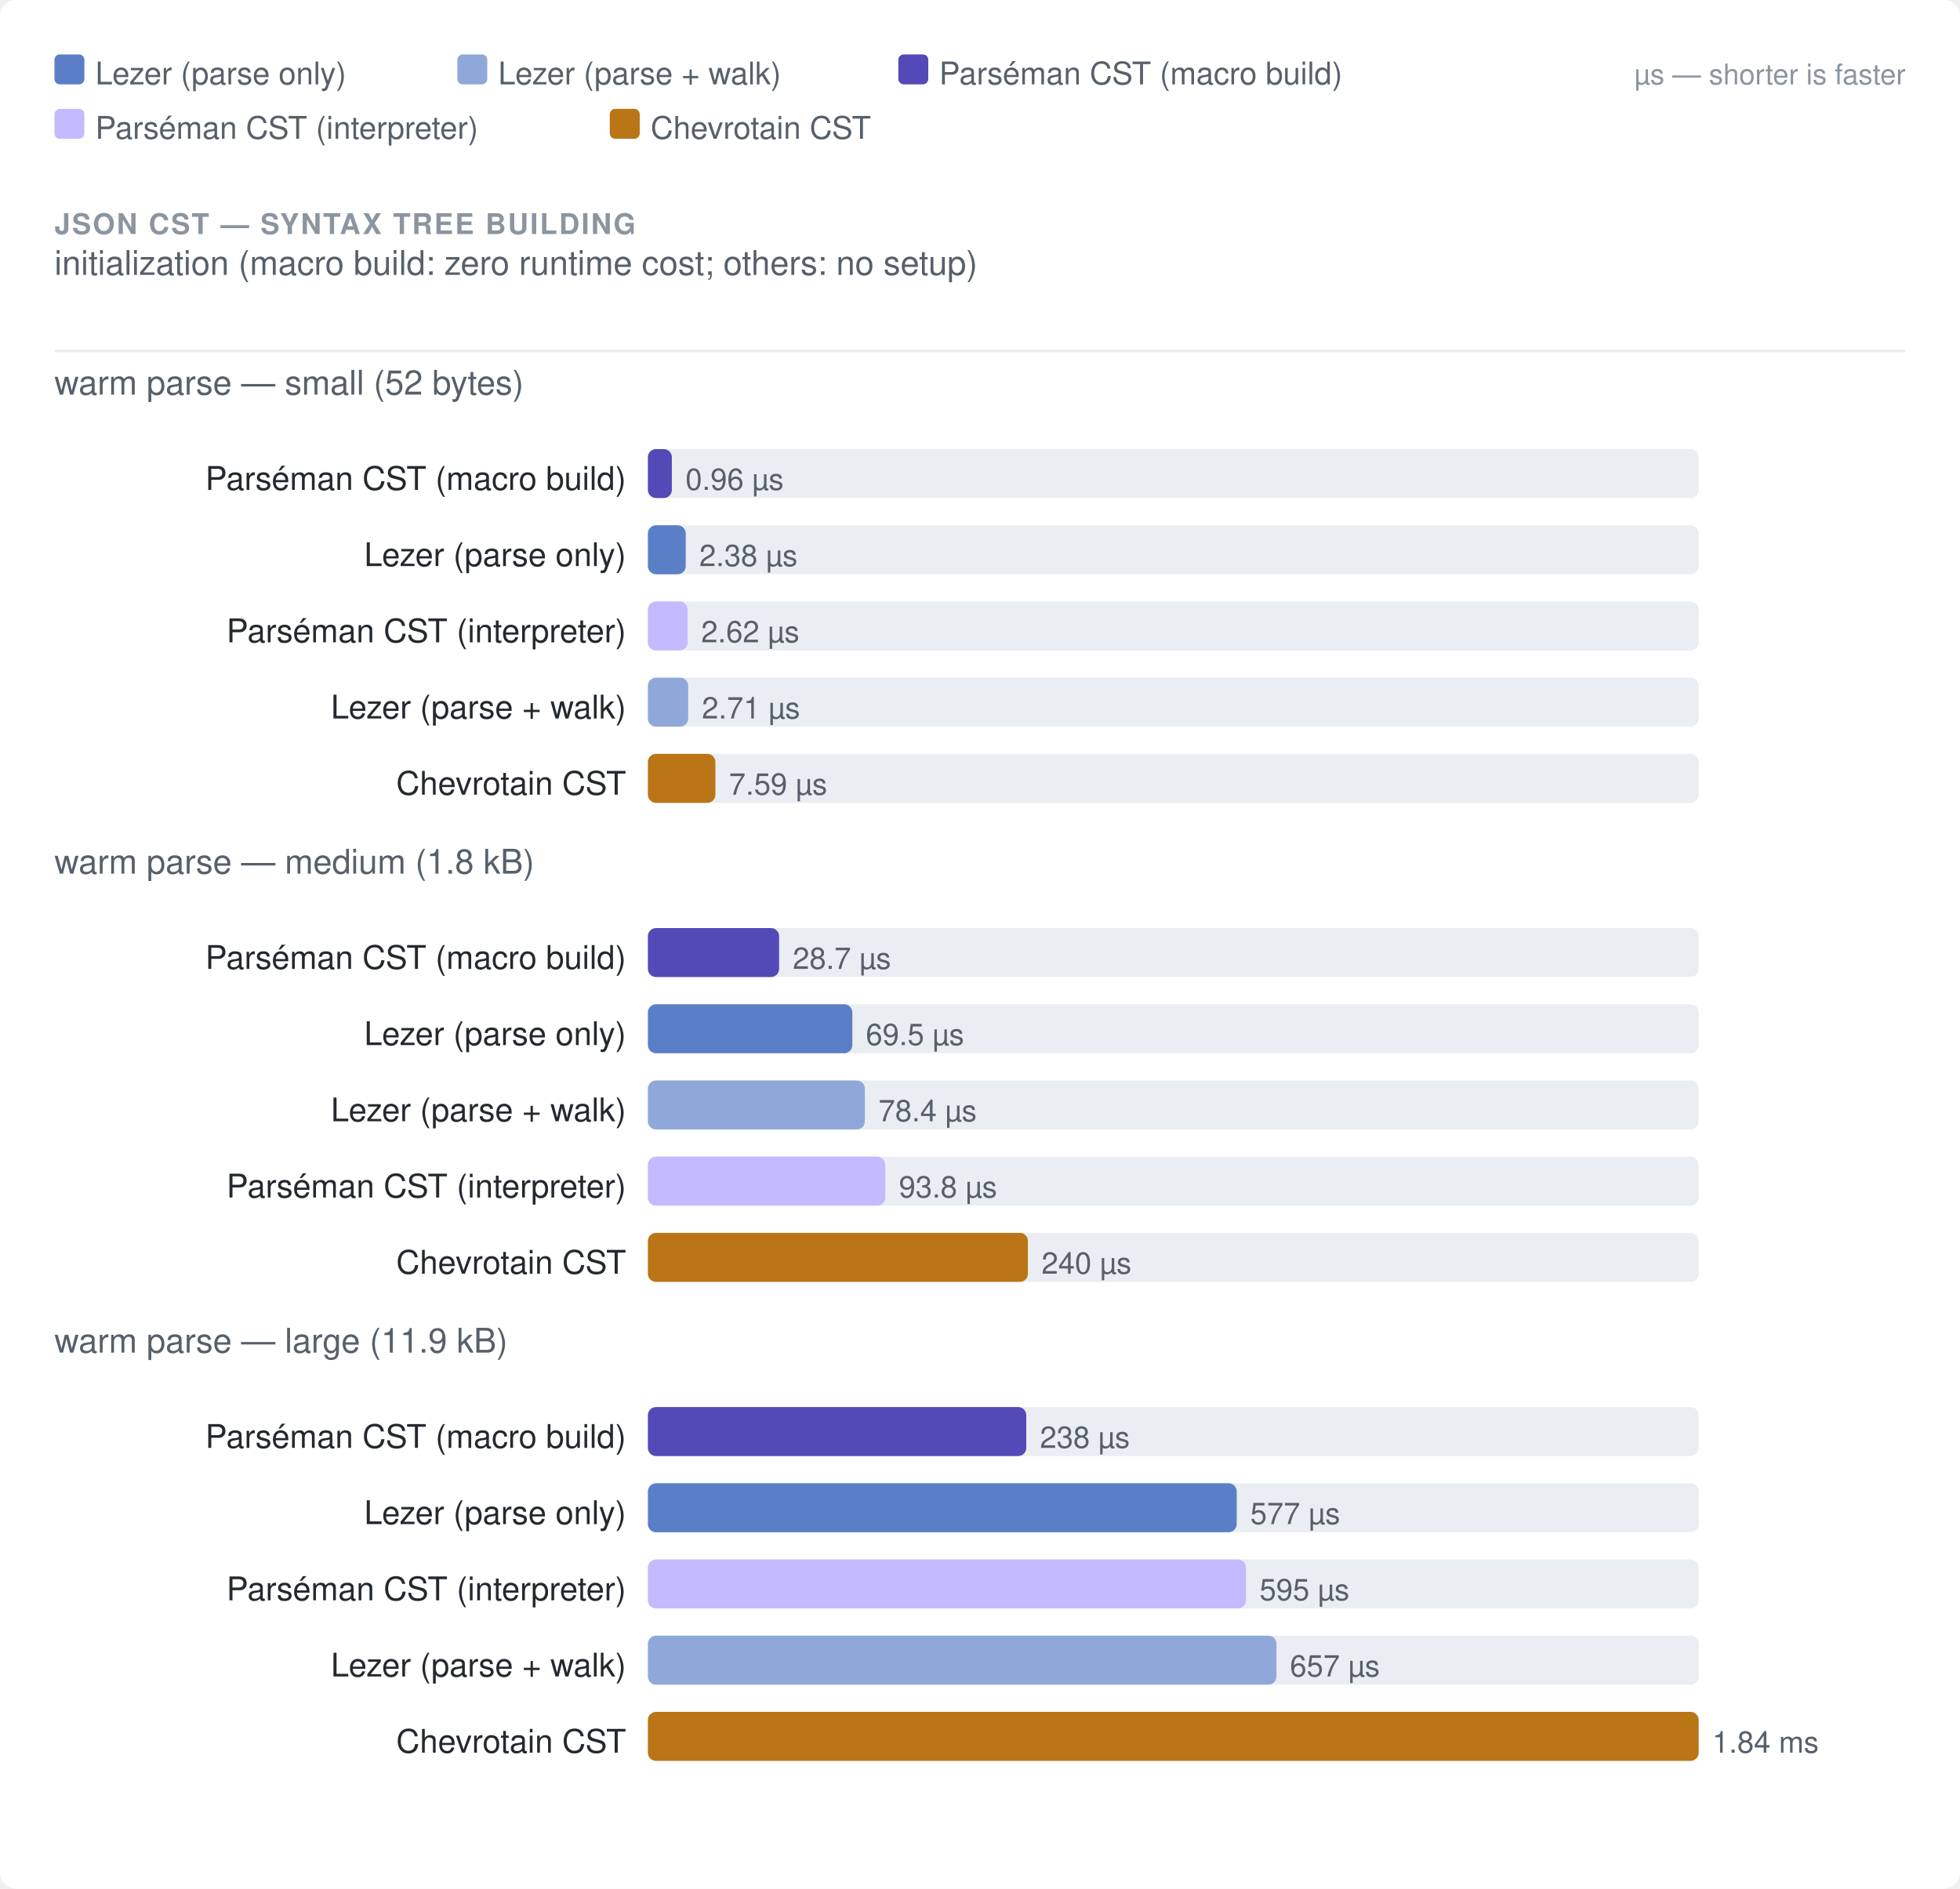
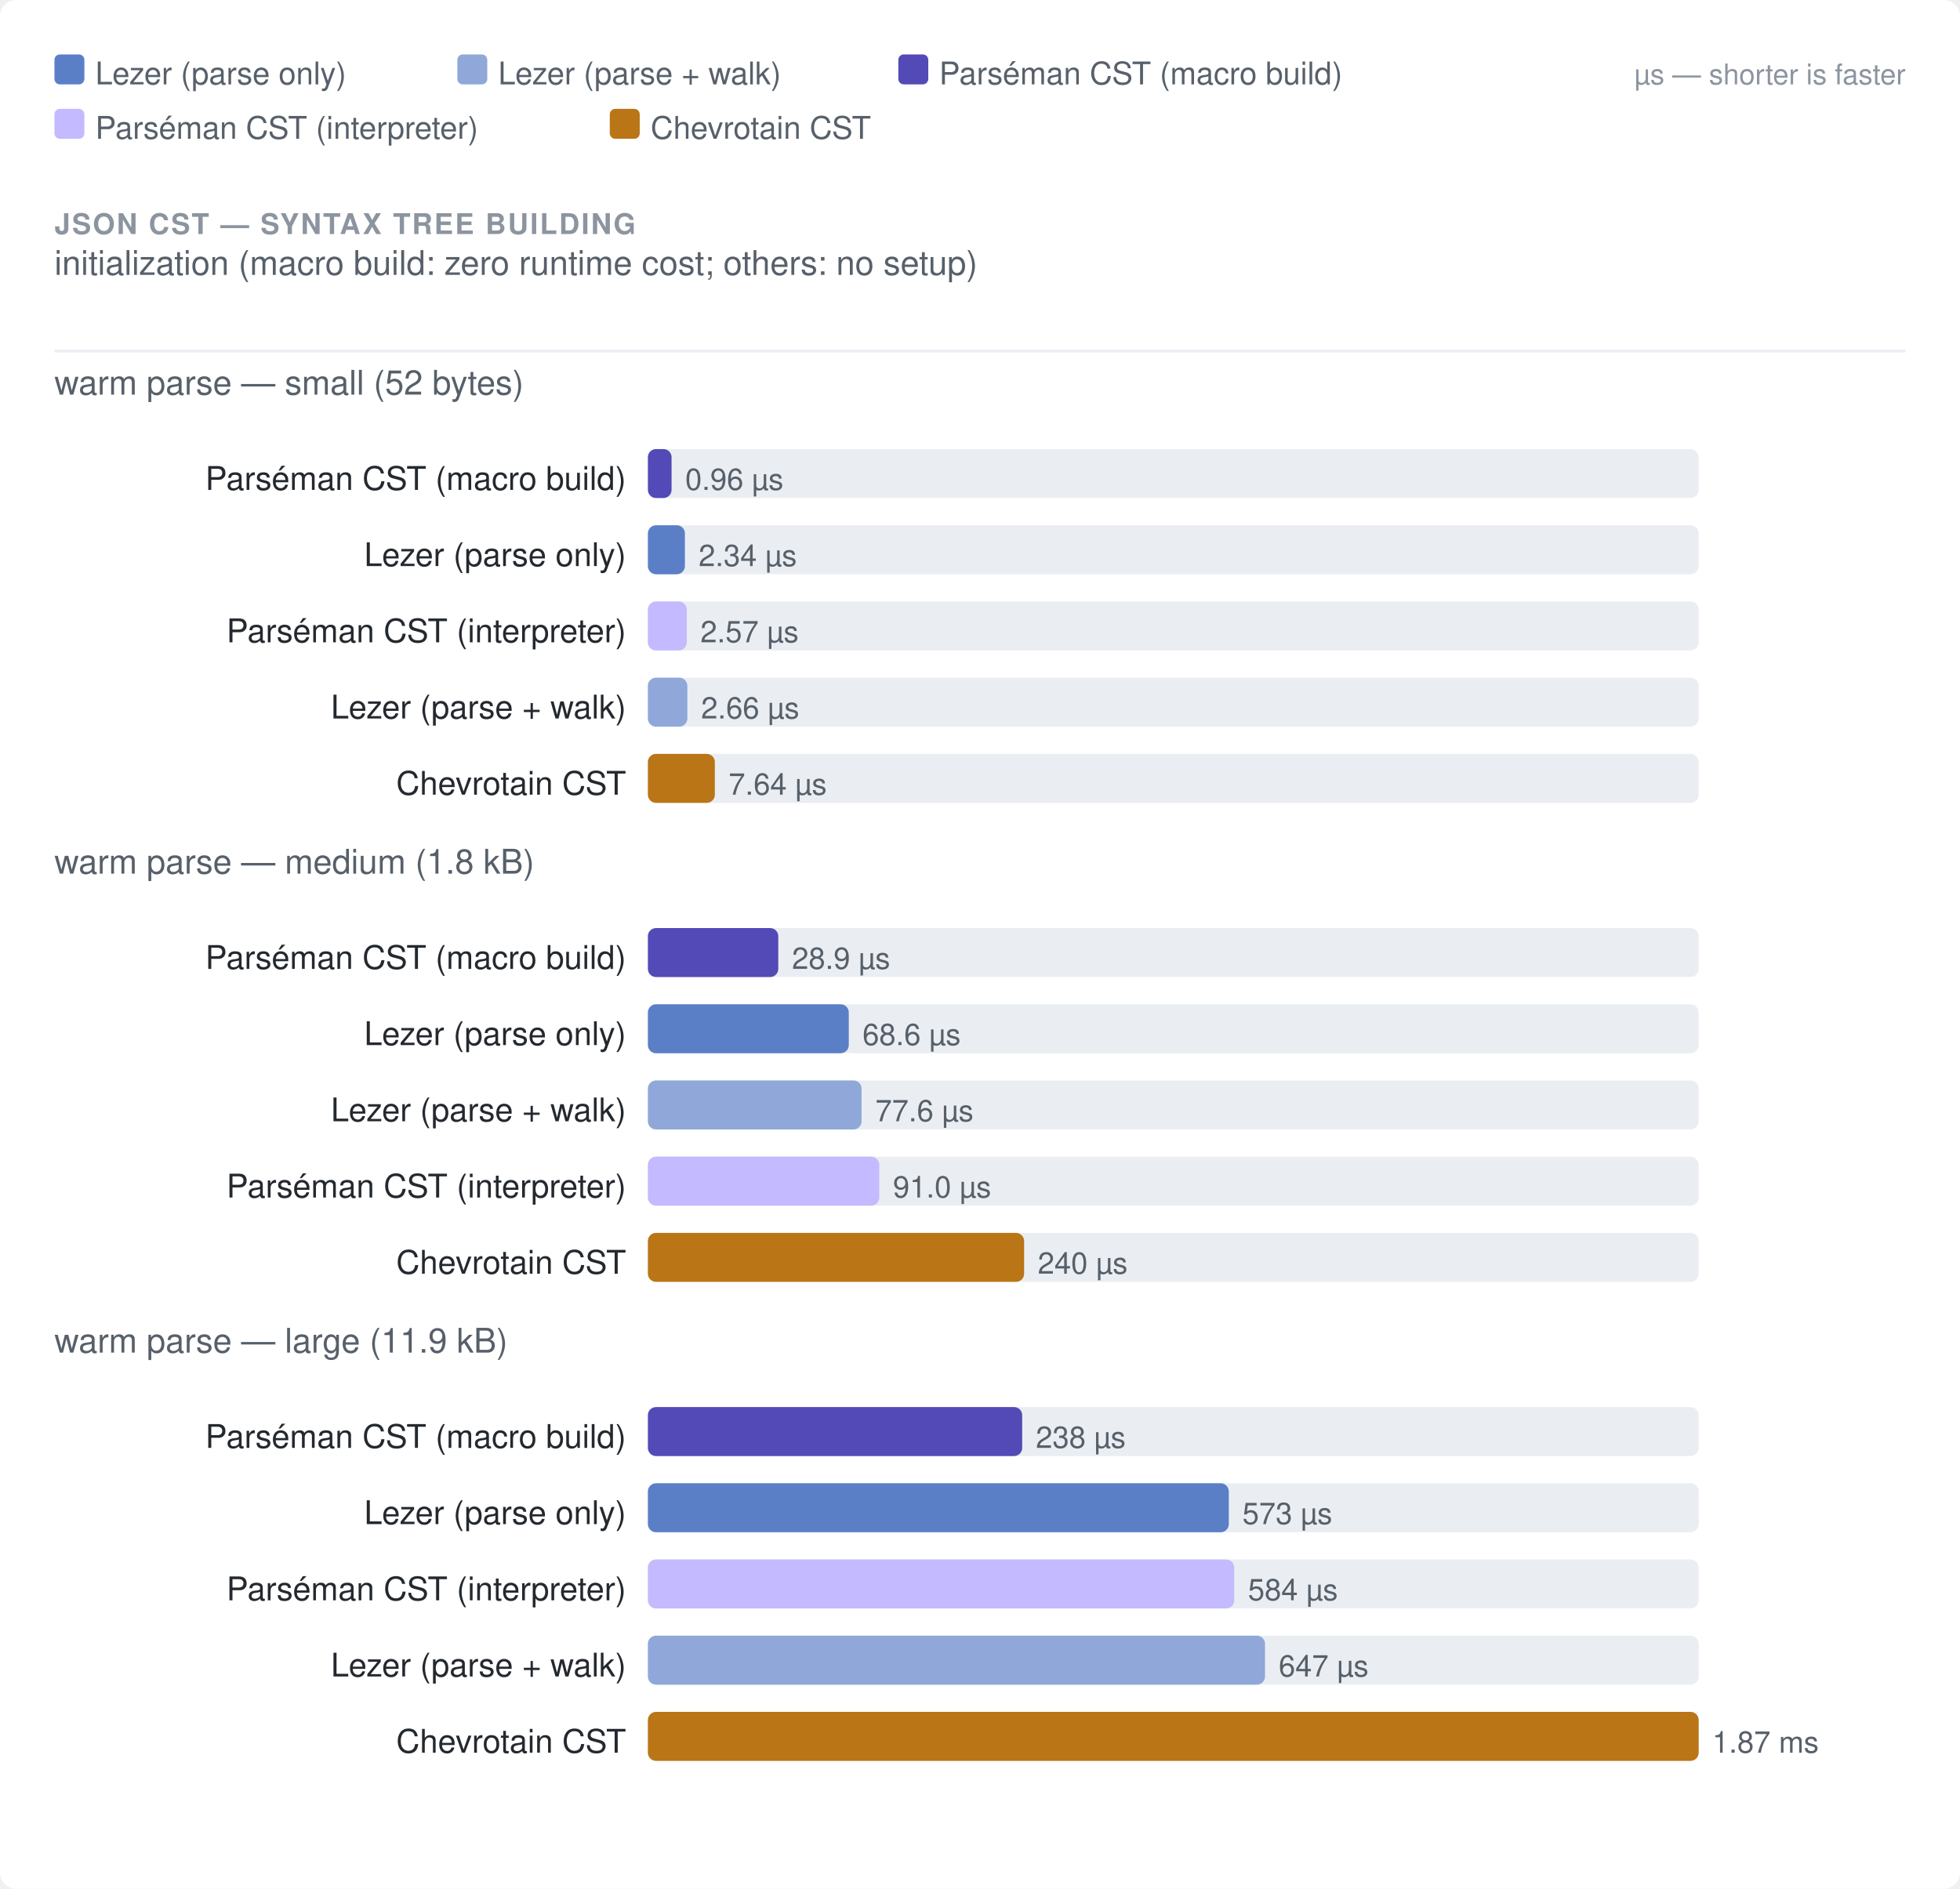
<svg xmlns="http://www.w3.org/2000/svg" viewBox="0 0 720 694" width="720" height="694">
  <rect width="720" height="694" fill="white" rx="6" />
  <rect x="20" y="20" width="11" height="11" rx="2" fill="#5B7FC7" />
  <text x="35" y="31" font-size="11.5" fill="#57606a" font-family="-apple-system,BlinkMacSystemFont,'Segoe UI',Helvetica,Arial,sans-serif">Lezer (parse only)</text>
  <rect x="168" y="20" width="11" height="11" rx="2" fill="#8FA8D9" />
  <text x="183" y="31" font-size="11.5" fill="#57606a" font-family="-apple-system,BlinkMacSystemFont,'Segoe UI',Helvetica,Arial,sans-serif">Lezer (parse + walk)</text>
  <rect x="330" y="20" width="11" height="11" rx="2" fill="#534AB7" />
  <text x="345" y="31" font-size="11.5" fill="#57606a" font-family="-apple-system,BlinkMacSystemFont,'Segoe UI',Helvetica,Arial,sans-serif">Parséman CST (macro build)</text>
  <rect x="20" y="40" width="11" height="11" rx="2" fill="#C4BAFF" />
  <text x="35" y="51" font-size="11.5" fill="#57606a" font-family="-apple-system,BlinkMacSystemFont,'Segoe UI',Helvetica,Arial,sans-serif">Parséman CST (interpreter)</text>
  <rect x="224" y="40" width="11" height="11" rx="2" fill="#BA7517" />
  <text x="239" y="51" font-size="11.5" fill="#57606a" font-family="-apple-system,BlinkMacSystemFont,'Segoe UI',Helvetica,Arial,sans-serif">Chevrotain CST</text>
  <text x="700" y="31" font-size="10.5" fill="#8c959f" text-anchor="end" font-family="-apple-system,BlinkMacSystemFont,'Segoe UI',Helvetica,Arial,sans-serif">µs — shorter is faster</text>
  <text x="20" y="86" font-size="10.5" font-weight="600" fill="#8c959f" letter-spacing="0.06em" font-family="-apple-system,BlinkMacSystemFont,'Segoe UI',Helvetica,Arial,sans-serif">JSON CST — SYNTAX TREE BUILDING</text>
  <text x="20" y="101" font-size="12.5" fill="#57606a" font-family="-apple-system,BlinkMacSystemFont,'Segoe UI',Helvetica,Arial,sans-serif">initialization (macro build: zero runtime cost; others: no setup)</text>
  <line x1="20" y1="129" x2="700" y2="129" stroke="#eaeef2" stroke-width="1" />
  <text x="20" y="145" font-size="12.5" fill="#57606a" font-family="-apple-system,BlinkMacSystemFont,'Segoe UI',Helvetica,Arial,sans-serif">warm parse — small  (52 bytes)</text>
  <text x="230" y="180" text-anchor="end" font-size="12" fill="#24292f" font-family="-apple-system,BlinkMacSystemFont,'Segoe UI',Helvetica,Arial,sans-serif">Parséman CST (macro build)</text>
  <rect x="238" y="165" width="386" height="18" rx="3" fill="#eaeef2" />
-   <rect x="238" y="165" width="8.8" height="18" rx="3" fill="#534AB7" />
-   <text x="251.807" y="180" font-size="11" fill="#57606a" font-family="-apple-system,BlinkMacSystemFont,'Segoe UI',Helvetica,Arial,sans-serif">0.96 µs</text>
+   <rect x="238" y="165" width="8.7" height="18" rx="3" fill="#534AB7" />
+   <text x="251.716" y="180" font-size="11" fill="#57606a" font-family="-apple-system,BlinkMacSystemFont,'Segoe UI',Helvetica,Arial,sans-serif">0.96 µs</text>
  <text x="230" y="208" text-anchor="end" font-size="12" fill="#24292f" font-family="-apple-system,BlinkMacSystemFont,'Segoe UI',Helvetica,Arial,sans-serif">Lezer (parse only)</text>
  <rect x="238" y="193" width="386" height="18" rx="3" fill="#eaeef2" />
-   <rect x="238" y="193" width="13.9" height="18" rx="3" fill="#5B7FC7" />
-   <text x="256.885" y="208" font-size="11" fill="#57606a" font-family="-apple-system,BlinkMacSystemFont,'Segoe UI',Helvetica,Arial,sans-serif">2.38 µs</text>
+   <rect x="238" y="193" width="13.6" height="18" rx="3" fill="#5B7FC7" />
+   <text x="256.636" y="208" font-size="11" fill="#57606a" font-family="-apple-system,BlinkMacSystemFont,'Segoe UI',Helvetica,Arial,sans-serif">2.34 µs</text>
  <text x="230" y="236" text-anchor="end" font-size="12" fill="#24292f" font-family="-apple-system,BlinkMacSystemFont,'Segoe UI',Helvetica,Arial,sans-serif">Parséman CST (interpreter)</text>
  <rect x="238" y="221" width="386" height="18" rx="3" fill="#eaeef2" />
-   <rect x="238" y="221" width="14.6" height="18" rx="3" fill="#C4BAFF" />
-   <text x="257.566" y="236" font-size="11" fill="#57606a" font-family="-apple-system,BlinkMacSystemFont,'Segoe UI',Helvetica,Arial,sans-serif">2.62 µs</text>
+   <rect x="238" y="221" width="14.3" height="18" rx="3" fill="#C4BAFF" />
+   <text x="257.293" y="236" font-size="11" fill="#57606a" font-family="-apple-system,BlinkMacSystemFont,'Segoe UI',Helvetica,Arial,sans-serif">2.57 µs</text>
  <text x="230" y="264" text-anchor="end" font-size="12" fill="#24292f" font-family="-apple-system,BlinkMacSystemFont,'Segoe UI',Helvetica,Arial,sans-serif">Lezer (parse + walk)</text>
  <rect x="238" y="249" width="386" height="18" rx="3" fill="#eaeef2" />
-   <rect x="238" y="249" width="14.8" height="18" rx="3" fill="#8FA8D9" />
-   <text x="257.83" y="264" font-size="11" fill="#57606a" font-family="-apple-system,BlinkMacSystemFont,'Segoe UI',Helvetica,Arial,sans-serif">2.71 µs</text>
+   <rect x="238" y="249" width="14.5" height="18" rx="3" fill="#8FA8D9" />
+   <text x="257.544" y="264" font-size="11" fill="#57606a" font-family="-apple-system,BlinkMacSystemFont,'Segoe UI',Helvetica,Arial,sans-serif">2.66 µs</text>
  <text x="230" y="292" text-anchor="end" font-size="12" fill="#24292f" font-family="-apple-system,BlinkMacSystemFont,'Segoe UI',Helvetica,Arial,sans-serif">Chevrotain CST</text>
  <rect x="238" y="277" width="386" height="18" rx="3" fill="#eaeef2" />
-   <rect x="238" y="277" width="24.8" height="18" rx="3" fill="#BA7517" />
-   <text x="267.802" y="292" font-size="11" fill="#57606a" font-family="-apple-system,BlinkMacSystemFont,'Segoe UI',Helvetica,Arial,sans-serif">7.59 µs</text>
+   <rect x="238" y="277" width="24.6" height="18" rx="3" fill="#BA7517" />
+   <text x="267.642" y="292" font-size="11" fill="#57606a" font-family="-apple-system,BlinkMacSystemFont,'Segoe UI',Helvetica,Arial,sans-serif">7.64 µs</text>
  <text x="20" y="321" font-size="12.5" fill="#57606a" font-family="-apple-system,BlinkMacSystemFont,'Segoe UI',Helvetica,Arial,sans-serif">warm parse — medium  (1.8 kB)</text>
  <text x="230" y="356" text-anchor="end" font-size="12" fill="#24292f" font-family="-apple-system,BlinkMacSystemFont,'Segoe UI',Helvetica,Arial,sans-serif">Parséman CST (macro build)</text>
  <rect x="238" y="341" width="386" height="18" rx="3" fill="#eaeef2" />
-   <rect x="238" y="341" width="48.2" height="18" rx="3" fill="#534AB7" />
-   <text x="291.224" y="356" font-size="11" fill="#57606a" font-family="-apple-system,BlinkMacSystemFont,'Segoe UI',Helvetica,Arial,sans-serif">28.7 µs</text>
+   <rect x="238" y="341" width="47.9" height="18" rx="3" fill="#534AB7" />
+   <text x="290.924" y="356" font-size="11" fill="#57606a" font-family="-apple-system,BlinkMacSystemFont,'Segoe UI',Helvetica,Arial,sans-serif">28.9 µs</text>
  <text x="230" y="384" text-anchor="end" font-size="12" fill="#24292f" font-family="-apple-system,BlinkMacSystemFont,'Segoe UI',Helvetica,Arial,sans-serif">Lezer (parse only)</text>
  <rect x="238" y="369" width="386" height="18" rx="3" fill="#eaeef2" />
-   <rect x="238" y="369" width="75.1" height="18" rx="3" fill="#5B7FC7" />
-   <text x="318.065" y="384" font-size="11" fill="#57606a" font-family="-apple-system,BlinkMacSystemFont,'Segoe UI',Helvetica,Arial,sans-serif">69.5 µs</text>
+   <rect x="238" y="369" width="73.8" height="18" rx="3" fill="#5B7FC7" />
+   <text x="316.834" y="384" font-size="11" fill="#57606a" font-family="-apple-system,BlinkMacSystemFont,'Segoe UI',Helvetica,Arial,sans-serif">68.6 µs</text>
  <text x="230" y="412" text-anchor="end" font-size="12" fill="#24292f" font-family="-apple-system,BlinkMacSystemFont,'Segoe UI',Helvetica,Arial,sans-serif">Lezer (parse + walk)</text>
  <rect x="238" y="397" width="386" height="18" rx="3" fill="#eaeef2" />
-   <rect x="238" y="397" width="79.7" height="18" rx="3" fill="#8FA8D9" />
-   <text x="322.714" y="412" font-size="11" fill="#57606a" font-family="-apple-system,BlinkMacSystemFont,'Segoe UI',Helvetica,Arial,sans-serif">78.4 µs</text>
+   <rect x="238" y="397" width="78.5" height="18" rx="3" fill="#8FA8D9" />
+   <text x="321.539" y="412" font-size="11" fill="#57606a" font-family="-apple-system,BlinkMacSystemFont,'Segoe UI',Helvetica,Arial,sans-serif">77.6 µs</text>
  <text x="230" y="440" text-anchor="end" font-size="12" fill="#24292f" font-family="-apple-system,BlinkMacSystemFont,'Segoe UI',Helvetica,Arial,sans-serif">Parséman CST (interpreter)</text>
  <rect x="238" y="425" width="386" height="18" rx="3" fill="#eaeef2" />
-   <rect x="238" y="425" width="87.2" height="18" rx="3" fill="#C4BAFF" />
-   <text x="330.202" y="440" font-size="11" fill="#57606a" font-family="-apple-system,BlinkMacSystemFont,'Segoe UI',Helvetica,Arial,sans-serif">93.8 µs</text>
+   <rect x="238" y="425" width="85.0" height="18" rx="3" fill="#C4BAFF" />
+   <text x="328.023" y="440" font-size="11" fill="#57606a" font-family="-apple-system,BlinkMacSystemFont,'Segoe UI',Helvetica,Arial,sans-serif">91.0 µs</text>
  <text x="230" y="468" text-anchor="end" font-size="12" fill="#24292f" font-family="-apple-system,BlinkMacSystemFont,'Segoe UI',Helvetica,Arial,sans-serif">Chevrotain CST</text>
  <rect x="238" y="453" width="386" height="18" rx="3" fill="#eaeef2" />
-   <rect x="238" y="453" width="139.6" height="18" rx="3" fill="#BA7517" />
-   <text x="382.612" y="468" font-size="11" fill="#57606a" font-family="-apple-system,BlinkMacSystemFont,'Segoe UI',Helvetica,Arial,sans-serif">240 µs</text>
+   <rect x="238" y="453" width="138.2" height="18" rx="3" fill="#BA7517" />
+   <text x="381.212" y="468" font-size="11" fill="#57606a" font-family="-apple-system,BlinkMacSystemFont,'Segoe UI',Helvetica,Arial,sans-serif">240 µs</text>
  <text x="20" y="497" font-size="12.5" fill="#57606a" font-family="-apple-system,BlinkMacSystemFont,'Segoe UI',Helvetica,Arial,sans-serif">warm parse — large  (11.9 kB)</text>
  <text x="230" y="532" text-anchor="end" font-size="12" fill="#24292f" font-family="-apple-system,BlinkMacSystemFont,'Segoe UI',Helvetica,Arial,sans-serif">Parséman CST (macro build)</text>
  <rect x="238" y="517" width="386" height="18" rx="3" fill="#eaeef2" />
-   <rect x="238" y="517" width="139.0" height="18" rx="3" fill="#534AB7" />
-   <text x="382.018" y="532" font-size="11" fill="#57606a" font-family="-apple-system,BlinkMacSystemFont,'Segoe UI',Helvetica,Arial,sans-serif">238 µs</text>
+   <rect x="238" y="517" width="137.5" height="18" rx="3" fill="#534AB7" />
+   <text x="380.505" y="532" font-size="11" fill="#57606a" font-family="-apple-system,BlinkMacSystemFont,'Segoe UI',Helvetica,Arial,sans-serif">238 µs</text>
  <text x="230" y="560" text-anchor="end" font-size="12" fill="#24292f" font-family="-apple-system,BlinkMacSystemFont,'Segoe UI',Helvetica,Arial,sans-serif">Lezer (parse only)</text>
  <rect x="238" y="545" width="386" height="18" rx="3" fill="#eaeef2" />
-   <rect x="238" y="545" width="216.3" height="18" rx="3" fill="#5B7FC7" />
-   <text x="459.281" y="560" font-size="11" fill="#57606a" font-family="-apple-system,BlinkMacSystemFont,'Segoe UI',Helvetica,Arial,sans-serif">577 µs</text>
+   <rect x="238" y="545" width="213.4" height="18" rx="3" fill="#5B7FC7" />
+   <text x="456.383" y="560" font-size="11" fill="#57606a" font-family="-apple-system,BlinkMacSystemFont,'Segoe UI',Helvetica,Arial,sans-serif">573 µs</text>
  <text x="230" y="588" text-anchor="end" font-size="12" fill="#24292f" font-family="-apple-system,BlinkMacSystemFont,'Segoe UI',Helvetica,Arial,sans-serif">Parséman CST (interpreter)</text>
  <rect x="238" y="573" width="386" height="18" rx="3" fill="#eaeef2" />
-   <rect x="238" y="573" width="219.7" height="18" rx="3" fill="#C4BAFF" />
-   <text x="462.676" y="588" font-size="11" fill="#57606a" font-family="-apple-system,BlinkMacSystemFont,'Segoe UI',Helvetica,Arial,sans-serif">595 µs</text>
+   <rect x="238" y="573" width="215.4" height="18" rx="3" fill="#C4BAFF" />
+   <text x="458.439" y="588" font-size="11" fill="#57606a" font-family="-apple-system,BlinkMacSystemFont,'Segoe UI',Helvetica,Arial,sans-serif">584 µs</text>
  <text x="230" y="616" text-anchor="end" font-size="12" fill="#24292f" font-family="-apple-system,BlinkMacSystemFont,'Segoe UI',Helvetica,Arial,sans-serif">Lezer (parse + walk)</text>
  <rect x="238" y="601" width="386" height="18" rx="3" fill="#eaeef2" />
-   <rect x="238" y="601" width="230.9" height="18" rx="3" fill="#8FA8D9" />
-   <text x="473.858" y="616" font-size="11" fill="#57606a" font-family="-apple-system,BlinkMacSystemFont,'Segoe UI',Helvetica,Arial,sans-serif">657 µs</text>
+   <rect x="238" y="601" width="226.7" height="18" rx="3" fill="#8FA8D9" />
+   <text x="469.713" y="616" font-size="11" fill="#57606a" font-family="-apple-system,BlinkMacSystemFont,'Segoe UI',Helvetica,Arial,sans-serif">647 µs</text>
  <text x="230" y="644" text-anchor="end" font-size="12" fill="#24292f" font-family="-apple-system,BlinkMacSystemFont,'Segoe UI',Helvetica,Arial,sans-serif">Chevrotain CST</text>
  <rect x="238" y="629" width="386" height="18" rx="3" fill="#eaeef2" />
  <rect x="238" y="629" width="386.0" height="18" rx="3" fill="#BA7517" />
-   <text x="629" y="644" font-size="11" fill="#57606a" font-family="-apple-system,BlinkMacSystemFont,'Segoe UI',Helvetica,Arial,sans-serif">1.84 ms</text>
+   <text x="629" y="644" font-size="11" fill="#57606a" font-family="-apple-system,BlinkMacSystemFont,'Segoe UI',Helvetica,Arial,sans-serif">1.87 ms</text>
</svg>
